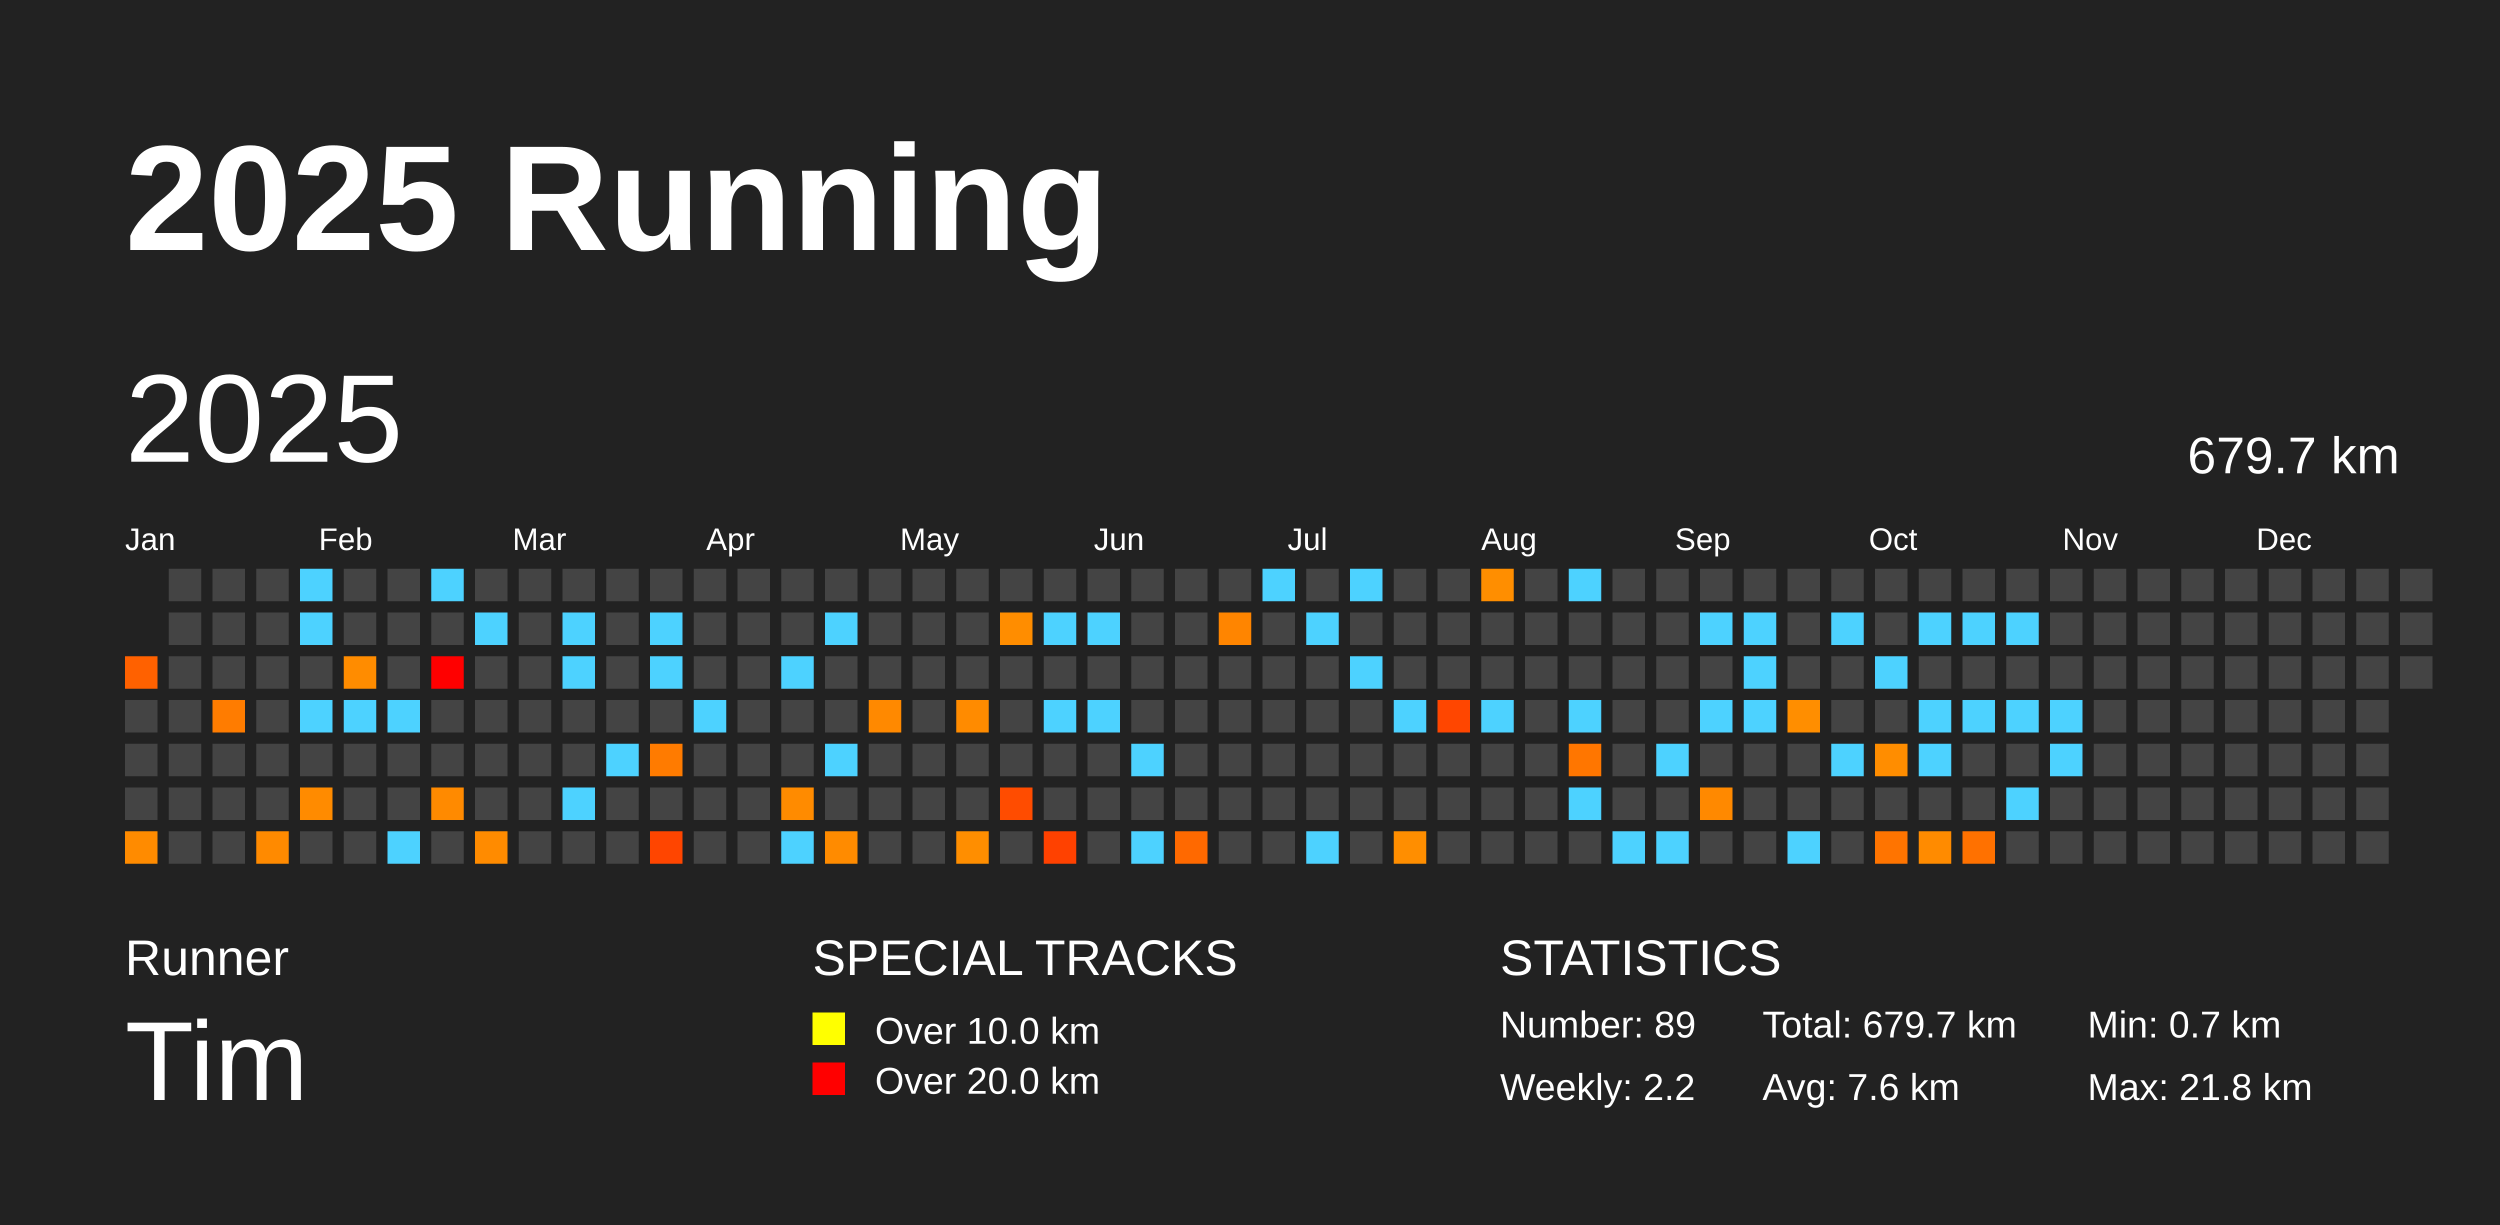
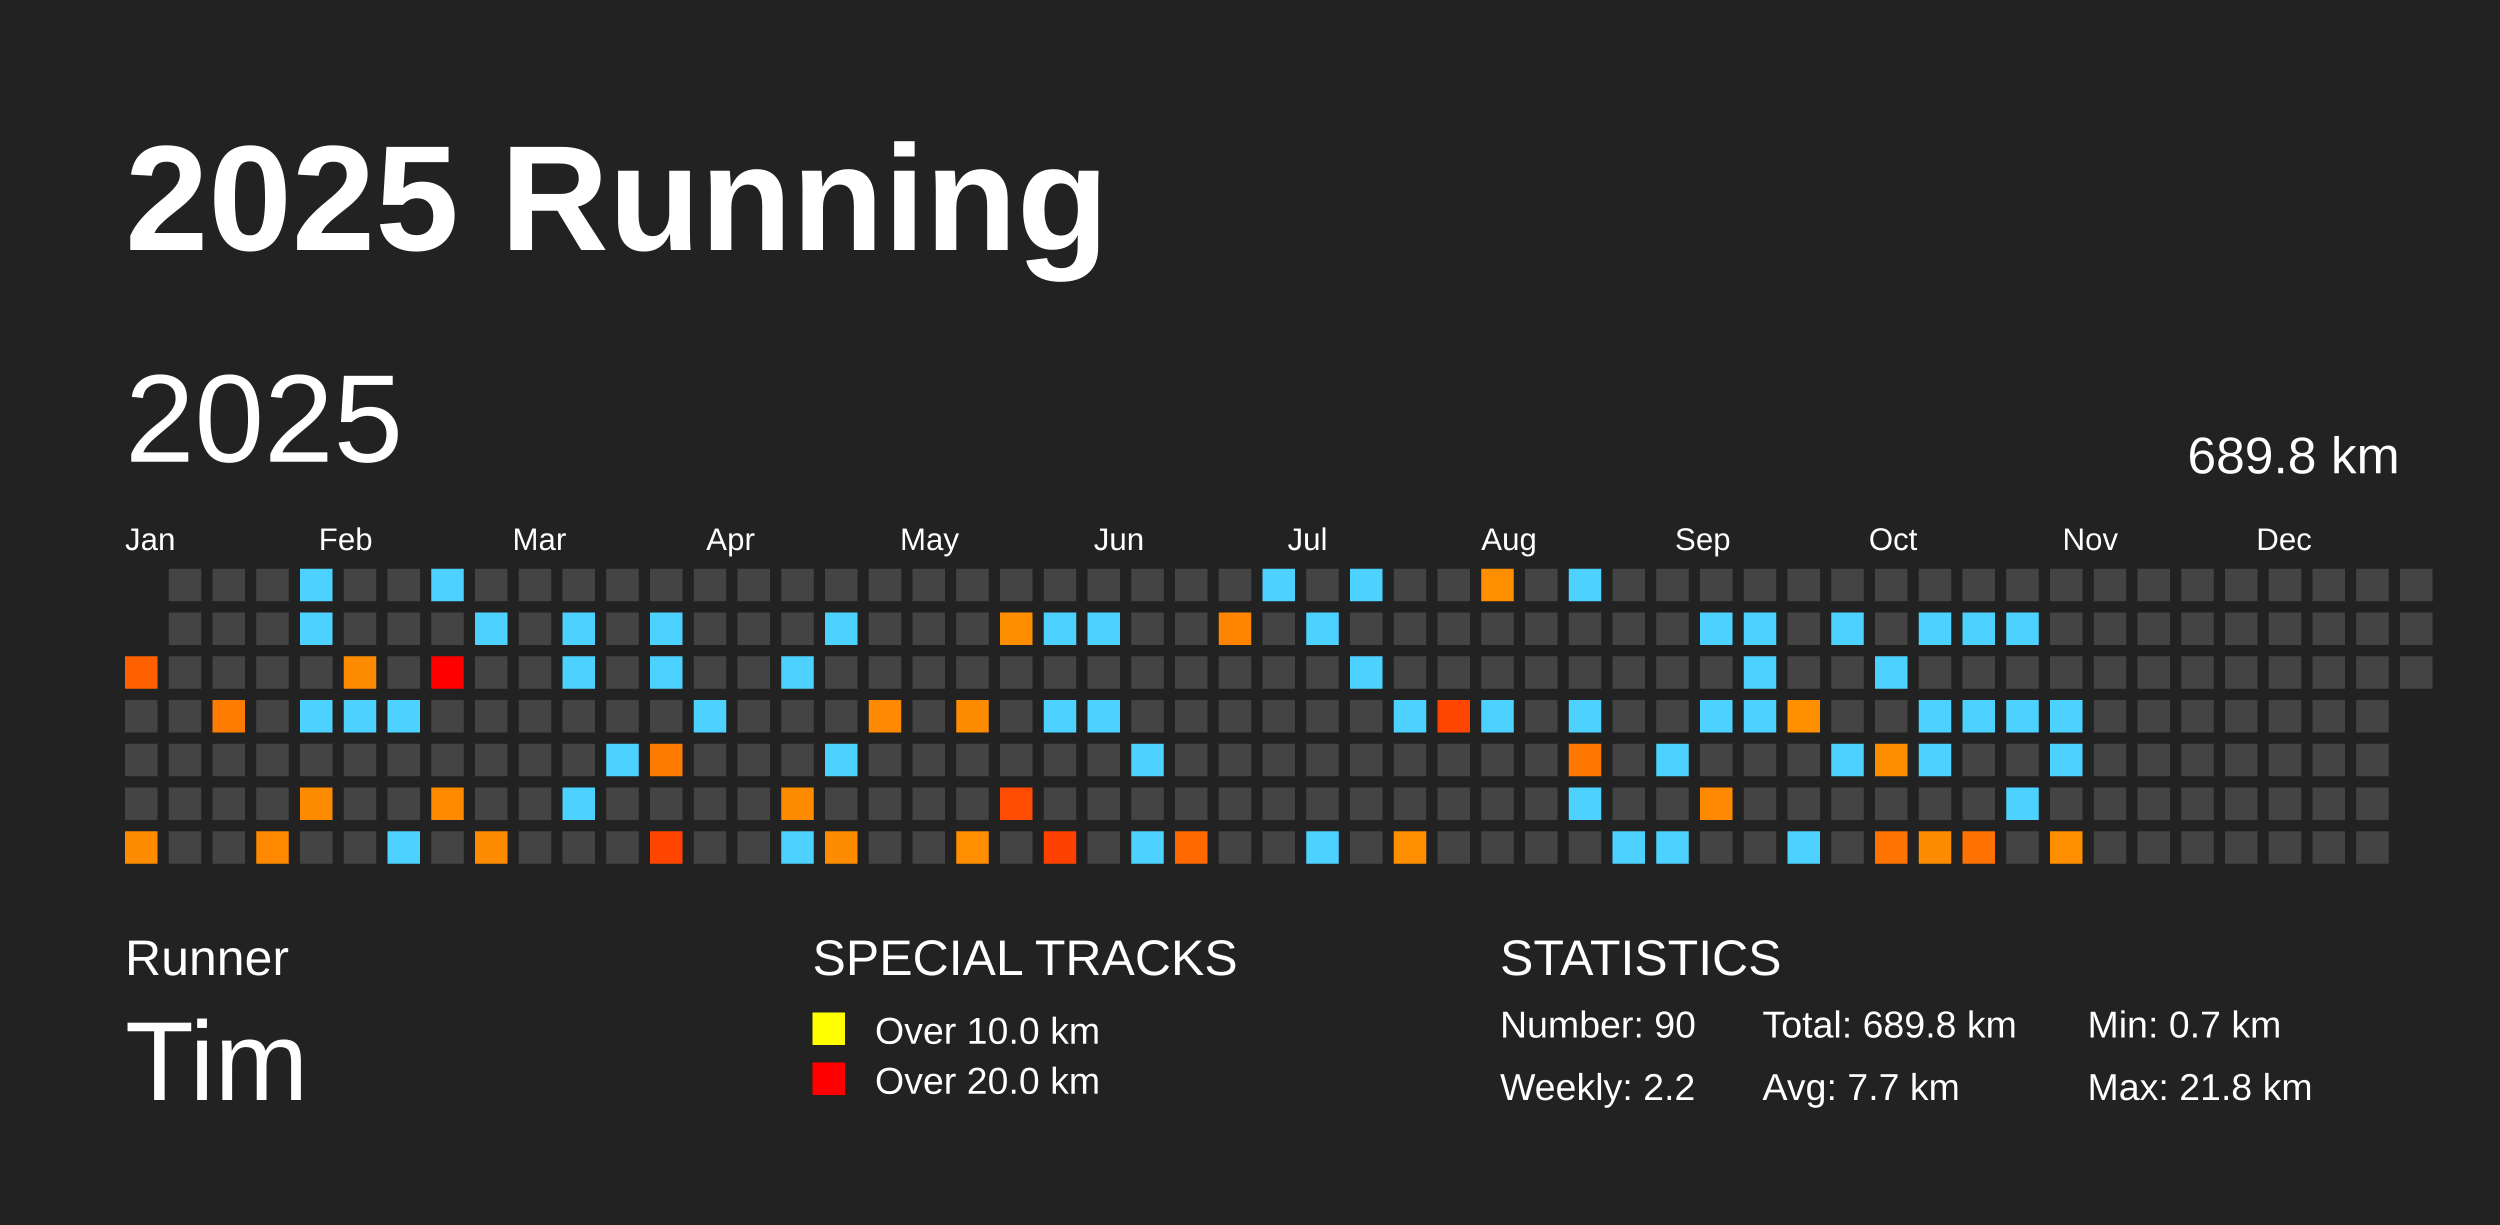
<svg xmlns="http://www.w3.org/2000/svg" baseProfile="full" height="98mm" version="1.1" viewBox="0,0,200,98" width="200mm">
  <defs />
  <rect fill="#222222" height="98" width="200" x="0" y="0" />
  <text fill="#FFFFFF" style="font-size:12px; font-family:Arial; font-weight:bold;" x="10" y="20">2025 Running</text>
  <text fill="#FFFFFF" style="font-size:4px; font-family:Arial" x="10" y="78">Runner</text>
  <text fill="#FFFFFF" style="font-size:9px; font-family:Arial" x="10" y="88">Tim</text>
  <text fill="#FFFFFF" style="font-size:4px; font-family:Arial" x="65" y="78">SPECIAL TRACKS</text>
  <rect fill="yellow" height="2.6" width="2.6" x="65" y="81" />
  <text fill="#FFFFFF" style="font-size:3px; font-family:Arial" x="70" y="83.5">Over 10.0 km</text>
  <rect fill="red" height="2.6" width="2.6" x="65" y="85" />
  <text fill="#FFFFFF" style="font-size:3px; font-family:Arial" x="70" y="87.5">Over 20.0 km</text>
  <text fill="#FFFFFF" style="font-size:4px; font-family:Arial" x="120" y="78">STATISTICS</text>
-   <text fill="#FFFFFF" style="font-size:3px; font-family:Arial" x="120" y="83">Number: 89</text>
+   <text fill="#FFFFFF" style="font-size:3px; font-family:Arial" x="120" y="83">Number: 90</text>
  <text fill="#FFFFFF" style="font-size:3px; font-family:Arial" x="120" y="88">Weekly: 2.2</text>
-   <text fill="#FFFFFF" style="font-size:3px; font-family:Arial" x="141" y="83">Total: 679.7 km</text>
-   <text fill="#FFFFFF" style="font-size:3px; font-family:Arial" x="141" y="88">Avg: 7.6 km</text>
+   <text fill="#FFFFFF" style="font-size:3px; font-family:Arial" x="141" y="83">Total: 689.8 km</text>
+   <text fill="#FFFFFF" style="font-size:3px; font-family:Arial" x="141" y="88">Avg: 7.7 km</text>
  <text fill="#FFFFFF" style="font-size:3px; font-family:Arial" x="167" y="83">Min: 0.7 km</text>
  <text fill="#FFFFFF" style="font-size:3px; font-family:Arial" x="167" y="88">Max: 21.8 km</text>
  <text dominant-baseline="hanging" fill="#FFFFFF" style="font-size:10.0px; font-family:Arial;" x="10" y="30">2025</text>
-   <text dominant-baseline="hanging" fill="#FFFFFF" style="font-size:4.125px; font-family:Arial;" x="175" y="35">679.7 km</text>
+   <text dominant-baseline="hanging" fill="#FFFFFF" style="font-size:4.125px; font-family:Arial;" x="175" y="35">689.8 km</text>
  <text fill="#FFFFFF" style="font-size:2.5px; font-family:Arial" x="10.0" y="44">Jan</text>
  <text fill="#FFFFFF" style="font-size:2.5px; font-family:Arial" x="25.5" y="44">Feb</text>
  <text fill="#FFFFFF" style="font-size:2.5px; font-family:Arial" x="41.0" y="44">Mar</text>
  <text fill="#FFFFFF" style="font-size:2.5px; font-family:Arial" x="56.5" y="44">Apr</text>
  <text fill="#FFFFFF" style="font-size:2.5px; font-family:Arial" x="72.0" y="44">May</text>
  <text fill="#FFFFFF" style="font-size:2.5px; font-family:Arial" x="87.5" y="44">Jun</text>
  <text fill="#FFFFFF" style="font-size:2.5px; font-family:Arial" x="103.0" y="44">Jul</text>
  <text fill="#FFFFFF" style="font-size:2.5px; font-family:Arial" x="118.5" y="44">Aug</text>
  <text fill="#FFFFFF" style="font-size:2.5px; font-family:Arial" x="134.0" y="44">Sep</text>
  <text fill="#FFFFFF" style="font-size:2.5px; font-family:Arial" x="149.5" y="44">Oct</text>
  <text fill="#FFFFFF" style="font-size:2.5px; font-family:Arial" x="165.0" y="44">Nov</text>
  <text fill="#FFFFFF" style="font-size:2.5px; font-family:Arial" x="180.5" y="44">Dec</text>
  <rect fill="#ff6100" height="2.6" width="2.6" x="10.0" y="52.5" />
  <rect fill="#444444" height="2.6" width="2.6" x="10.0" y="56.0" />
  <rect fill="#444444" height="2.6" width="2.6" x="10.0" y="59.5" />
  <rect fill="#444444" height="2.6" width="2.6" x="10.0" y="63.0" />
  <rect fill="#ff8b00" height="2.6" width="2.6" x="10.0" y="66.5" />
  <rect fill="#444444" height="2.6" width="2.6" x="13.5" y="45.5" />
  <rect fill="#444444" height="2.6" width="2.6" x="13.5" y="49.0" />
  <rect fill="#444444" height="2.6" width="2.6" x="13.5" y="52.5" />
  <rect fill="#444444" height="2.6" width="2.6" x="13.5" y="56.0" />
  <rect fill="#444444" height="2.6" width="2.6" x="13.5" y="59.5" />
  <rect fill="#444444" height="2.6" width="2.6" x="13.5" y="63.0" />
  <rect fill="#444444" height="2.6" width="2.6" x="13.5" y="66.5" />
  <rect fill="#444444" height="2.6" width="2.6" x="17.0" y="45.5" />
  <rect fill="#444444" height="2.6" width="2.6" x="17.0" y="49.0" />
  <rect fill="#444444" height="2.6" width="2.6" x="17.0" y="52.5" />
  <rect fill="#ff7c00" height="2.6" width="2.6" x="17.0" y="56.0" />
  <rect fill="#444444" height="2.6" width="2.6" x="17.0" y="59.5" />
  <rect fill="#444444" height="2.6" width="2.6" x="17.0" y="63.0" />
  <rect fill="#444444" height="2.6" width="2.6" x="17.0" y="66.5" />
  <rect fill="#444444" height="2.6" width="2.6" x="20.5" y="45.5" />
  <rect fill="#444444" height="2.6" width="2.6" x="20.5" y="49.0" />
  <rect fill="#444444" height="2.6" width="2.6" x="20.5" y="52.5" />
  <rect fill="#444444" height="2.6" width="2.6" x="20.5" y="56.0" />
  <rect fill="#444444" height="2.6" width="2.6" x="20.5" y="59.5" />
  <rect fill="#444444" height="2.6" width="2.6" x="20.5" y="63.0" />
  <rect fill="#ff8a00" height="2.6" width="2.6" x="20.5" y="66.5" />
  <rect fill="#4dd2ff" height="2.6" width="2.6" x="24.0" y="45.5" />
  <rect fill="#4dd2ff" height="2.6" width="2.6" x="24.0" y="49.0" />
  <rect fill="#444444" height="2.6" width="2.6" x="24.0" y="52.5" />
  <rect fill="#4dd2ff" height="2.6" width="2.6" x="24.0" y="56.0" />
  <rect fill="#444444" height="2.6" width="2.6" x="24.0" y="59.5" />
  <rect fill="#ff8b00" height="2.6" width="2.6" x="24.0" y="63.0" />
  <rect fill="#444444" height="2.6" width="2.6" x="24.0" y="66.5" />
  <rect fill="#444444" height="2.6" width="2.6" x="27.5" y="45.5" />
  <rect fill="#444444" height="2.6" width="2.6" x="27.5" y="49.0" />
  <rect fill="#ff8c00" height="2.6" width="2.6" x="27.5" y="52.5" />
  <rect fill="#4dd2ff" height="2.6" width="2.6" x="27.5" y="56.0" />
  <rect fill="#444444" height="2.6" width="2.6" x="27.5" y="59.5" />
  <rect fill="#444444" height="2.6" width="2.6" x="27.5" y="63.0" />
  <rect fill="#444444" height="2.6" width="2.6" x="27.5" y="66.5" />
  <rect fill="#444444" height="2.6" width="2.6" x="31.0" y="45.5" />
  <rect fill="#444444" height="2.6" width="2.6" x="31.0" y="49.0" />
  <rect fill="#444444" height="2.6" width="2.6" x="31.0" y="52.5" />
  <rect fill="#4dd2ff" height="2.6" width="2.6" x="31.0" y="56.0" />
  <rect fill="#444444" height="2.6" width="2.6" x="31.0" y="59.5" />
  <rect fill="#444444" height="2.6" width="2.6" x="31.0" y="63.0" />
  <rect fill="#4dd2ff" height="2.6" width="2.6" x="31.0" y="66.5" />
  <rect fill="#4dd2ff" height="2.6" width="2.6" x="34.5" y="45.5" />
  <rect fill="#444444" height="2.6" width="2.6" x="34.5" y="49.0" />
  <rect fill="red" height="2.6" width="2.6" x="34.5" y="52.5" />
  <rect fill="#444444" height="2.6" width="2.6" x="34.5" y="56.0" />
  <rect fill="#444444" height="2.6" width="2.6" x="34.5" y="59.5" />
  <rect fill="#ff8a00" height="2.6" width="2.6" x="34.5" y="63.0" />
  <rect fill="#444444" height="2.6" width="2.6" x="34.5" y="66.5" />
  <rect fill="#444444" height="2.6" width="2.6" x="38.0" y="45.5" />
  <rect fill="#4dd2ff" height="2.6" width="2.6" x="38.0" y="49.0" />
  <rect fill="#444444" height="2.6" width="2.6" x="38.0" y="52.5" />
  <rect fill="#444444" height="2.6" width="2.6" x="38.0" y="56.0" />
  <rect fill="#444444" height="2.6" width="2.6" x="38.0" y="59.5" />
  <rect fill="#444444" height="2.6" width="2.6" x="38.0" y="63.0" />
  <rect fill="#ff8b00" height="2.6" width="2.6" x="38.0" y="66.5" />
  <rect fill="#444444" height="2.6" width="2.6" x="41.5" y="45.5" />
  <rect fill="#444444" height="2.6" width="2.6" x="41.5" y="49.0" />
  <rect fill="#444444" height="2.6" width="2.6" x="41.5" y="52.5" />
  <rect fill="#444444" height="2.6" width="2.6" x="41.5" y="56.0" />
  <rect fill="#444444" height="2.6" width="2.6" x="41.5" y="59.5" />
  <rect fill="#444444" height="2.6" width="2.6" x="41.5" y="63.0" />
  <rect fill="#444444" height="2.6" width="2.6" x="41.5" y="66.5" />
  <rect fill="#444444" height="2.6" width="2.6" x="45.0" y="45.5" />
  <rect fill="#4dd2ff" height="2.6" width="2.6" x="45.0" y="49.0" />
  <rect fill="#4dd2ff" height="2.6" width="2.6" x="45.0" y="52.5" />
  <rect fill="#444444" height="2.6" width="2.6" x="45.0" y="56.0" />
  <rect fill="#444444" height="2.6" width="2.6" x="45.0" y="59.5" />
  <rect fill="#4dd2ff" height="2.6" width="2.6" x="45.0" y="63.0" />
  <rect fill="#444444" height="2.6" width="2.6" x="45.0" y="66.5" />
  <rect fill="#444444" height="2.6" width="2.6" x="48.5" y="45.5" />
  <rect fill="#444444" height="2.6" width="2.6" x="48.5" y="49.0" />
  <rect fill="#444444" height="2.6" width="2.6" x="48.5" y="52.5" />
  <rect fill="#444444" height="2.6" width="2.6" x="48.5" y="56.0" />
  <rect fill="#4dd2ff" height="2.6" width="2.6" x="48.5" y="59.5" />
  <rect fill="#444444" height="2.6" width="2.6" x="48.5" y="63.0" />
  <rect fill="#444444" height="2.6" width="2.6" x="48.5" y="66.5" />
  <rect fill="#444444" height="2.6" width="2.6" x="52.0" y="45.5" />
  <rect fill="#4dd2ff" height="2.6" width="2.6" x="52.0" y="49.0" />
  <rect fill="#4dd2ff" height="2.6" width="2.6" x="52.0" y="52.5" />
  <rect fill="#444444" height="2.6" width="2.6" x="52.0" y="56.0" />
  <rect fill="#ff7b00" height="2.6" width="2.6" x="52.0" y="59.5" />
  <rect fill="#444444" height="2.6" width="2.6" x="52.0" y="63.0" />
  <rect fill="#ff4500" height="2.6" width="2.6" x="52.0" y="66.5" />
  <rect fill="#444444" height="2.6" width="2.6" x="55.5" y="45.5" />
  <rect fill="#444444" height="2.6" width="2.6" x="55.5" y="49.0" />
  <rect fill="#444444" height="2.6" width="2.6" x="55.5" y="52.5" />
  <rect fill="#4dd2ff" height="2.6" width="2.6" x="55.5" y="56.0" />
  <rect fill="#444444" height="2.6" width="2.6" x="55.5" y="59.5" />
  <rect fill="#444444" height="2.6" width="2.6" x="55.5" y="63.0" />
  <rect fill="#444444" height="2.6" width="2.6" x="55.5" y="66.5" />
  <rect fill="#444444" height="2.6" width="2.6" x="59.0" y="45.5" />
  <rect fill="#444444" height="2.6" width="2.6" x="59.0" y="49.0" />
  <rect fill="#444444" height="2.6" width="2.6" x="59.0" y="52.5" />
  <rect fill="#444444" height="2.6" width="2.6" x="59.0" y="56.0" />
  <rect fill="#444444" height="2.6" width="2.6" x="59.0" y="59.5" />
  <rect fill="#444444" height="2.6" width="2.6" x="59.0" y="63.0" />
  <rect fill="#444444" height="2.6" width="2.6" x="59.0" y="66.5" />
  <rect fill="#444444" height="2.6" width="2.6" x="62.5" y="45.5" />
  <rect fill="#444444" height="2.6" width="2.6" x="62.5" y="49.0" />
  <rect fill="#4dd2ff" height="2.6" width="2.6" x="62.5" y="52.5" />
  <rect fill="#444444" height="2.6" width="2.6" x="62.5" y="56.0" />
  <rect fill="#444444" height="2.6" width="2.6" x="62.5" y="59.5" />
  <rect fill="#ff8b00" height="2.6" width="2.6" x="62.5" y="63.0" />
  <rect fill="#4dd2ff" height="2.6" width="2.6" x="62.5" y="66.5" />
  <rect fill="#444444" height="2.6" width="2.6" x="66.0" y="45.5" />
  <rect fill="#4dd2ff" height="2.6" width="2.6" x="66.0" y="49.0" />
  <rect fill="#444444" height="2.6" width="2.6" x="66.0" y="52.5" />
  <rect fill="#444444" height="2.6" width="2.6" x="66.0" y="56.0" />
  <rect fill="#4dd2ff" height="2.6" width="2.6" x="66.0" y="59.5" />
  <rect fill="#444444" height="2.6" width="2.6" x="66.0" y="63.0" />
  <rect fill="#ff8b00" height="2.6" width="2.6" x="66.0" y="66.5" />
  <rect fill="#444444" height="2.6" width="2.6" x="69.5" y="45.5" />
  <rect fill="#444444" height="2.6" width="2.6" x="69.5" y="49.0" />
  <rect fill="#444444" height="2.6" width="2.6" x="69.5" y="52.5" />
  <rect fill="#ff8900" height="2.6" width="2.6" x="69.5" y="56.0" />
  <rect fill="#444444" height="2.6" width="2.6" x="69.5" y="59.5" />
  <rect fill="#444444" height="2.6" width="2.6" x="69.5" y="63.0" />
  <rect fill="#444444" height="2.6" width="2.6" x="69.5" y="66.5" />
  <rect fill="#444444" height="2.6" width="2.6" x="73.0" y="45.5" />
  <rect fill="#444444" height="2.6" width="2.6" x="73.0" y="49.0" />
  <rect fill="#444444" height="2.6" width="2.6" x="73.0" y="52.5" />
  <rect fill="#444444" height="2.6" width="2.6" x="73.0" y="56.0" />
  <rect fill="#444444" height="2.6" width="2.6" x="73.0" y="59.5" />
  <rect fill="#444444" height="2.6" width="2.6" x="73.0" y="63.0" />
  <rect fill="#444444" height="2.6" width="2.6" x="73.0" y="66.5" />
  <rect fill="#444444" height="2.6" width="2.6" x="76.5" y="45.5" />
  <rect fill="#444444" height="2.6" width="2.6" x="76.5" y="49.0" />
  <rect fill="#444444" height="2.6" width="2.6" x="76.5" y="52.5" />
  <rect fill="#ff8b00" height="2.6" width="2.6" x="76.5" y="56.0" />
  <rect fill="#444444" height="2.6" width="2.6" x="76.5" y="59.5" />
  <rect fill="#444444" height="2.6" width="2.6" x="76.5" y="63.0" />
  <rect fill="#ff8e00" height="2.6" width="2.6" x="76.5" y="66.5" />
  <rect fill="#444444" height="2.6" width="2.6" x="80.0" y="45.5" />
  <rect fill="#ff8d00" height="2.6" width="2.6" x="80.0" y="49.0" />
  <rect fill="#444444" height="2.6" width="2.6" x="80.0" y="52.5" />
  <rect fill="#444444" height="2.6" width="2.6" x="80.0" y="56.0" />
  <rect fill="#444444" height="2.6" width="2.6" x="80.0" y="59.5" />
  <rect fill="#ff4c00" height="2.6" width="2.6" x="80.0" y="63.0" />
  <rect fill="#444444" height="2.6" width="2.6" x="80.0" y="66.5" />
  <rect fill="#444444" height="2.6" width="2.6" x="83.5" y="45.5" />
  <rect fill="#4dd2ff" height="2.6" width="2.6" x="83.5" y="49.0" />
  <rect fill="#444444" height="2.6" width="2.6" x="83.5" y="52.5" />
  <rect fill="#4dd2ff" height="2.6" width="2.6" x="83.5" y="56.0" />
  <rect fill="#444444" height="2.6" width="2.6" x="83.5" y="59.5" />
  <rect fill="#444444" height="2.6" width="2.6" x="83.5" y="63.0" />
  <rect fill="#ff4100" height="2.6" width="2.6" x="83.5" y="66.5" />
  <rect fill="#444444" height="2.6" width="2.6" x="87.0" y="45.5" />
  <rect fill="#4dd2ff" height="2.6" width="2.6" x="87.0" y="49.0" />
  <rect fill="#444444" height="2.6" width="2.6" x="87.0" y="52.5" />
  <rect fill="#4dd2ff" height="2.6" width="2.6" x="87.0" y="56.0" />
  <rect fill="#444444" height="2.6" width="2.6" x="87.0" y="59.5" />
  <rect fill="#444444" height="2.6" width="2.6" x="87.0" y="63.0" />
  <rect fill="#444444" height="2.6" width="2.6" x="87.0" y="66.5" />
  <rect fill="#444444" height="2.6" width="2.6" x="90.5" y="45.5" />
  <rect fill="#444444" height="2.6" width="2.6" x="90.5" y="49.0" />
  <rect fill="#444444" height="2.6" width="2.6" x="90.5" y="52.5" />
  <rect fill="#444444" height="2.6" width="2.6" x="90.5" y="56.0" />
  <rect fill="#4dd2ff" height="2.6" width="2.6" x="90.5" y="59.5" />
  <rect fill="#444444" height="2.6" width="2.6" x="90.5" y="63.0" />
  <rect fill="#4dd2ff" height="2.6" width="2.6" x="90.5" y="66.5" />
  <rect fill="#444444" height="2.6" width="2.6" x="94.0" y="45.5" />
  <rect fill="#444444" height="2.6" width="2.6" x="94.0" y="49.0" />
  <rect fill="#444444" height="2.6" width="2.6" x="94.0" y="52.5" />
  <rect fill="#444444" height="2.6" width="2.6" x="94.0" y="56.0" />
  <rect fill="#444444" height="2.6" width="2.6" x="94.0" y="59.5" />
  <rect fill="#444444" height="2.6" width="2.6" x="94.0" y="63.0" />
  <rect fill="#ff6900" height="2.6" width="2.6" x="94.0" y="66.5" />
  <rect fill="#444444" height="2.6" width="2.6" x="97.5" y="45.5" />
  <rect fill="#ff8500" height="2.6" width="2.6" x="97.5" y="49.0" />
  <rect fill="#444444" height="2.6" width="2.6" x="97.5" y="52.5" />
  <rect fill="#444444" height="2.6" width="2.6" x="97.5" y="56.0" />
  <rect fill="#444444" height="2.6" width="2.6" x="97.5" y="59.5" />
  <rect fill="#444444" height="2.6" width="2.6" x="97.5" y="63.0" />
  <rect fill="#444444" height="2.6" width="2.6" x="97.5" y="66.5" />
  <rect fill="#4dd2ff" height="2.6" width="2.6" x="101.0" y="45.5" />
  <rect fill="#444444" height="2.6" width="2.6" x="101.0" y="49.0" />
  <rect fill="#444444" height="2.6" width="2.6" x="101.0" y="52.5" />
  <rect fill="#444444" height="2.6" width="2.6" x="101.0" y="56.0" />
  <rect fill="#444444" height="2.6" width="2.6" x="101.0" y="59.5" />
  <rect fill="#444444" height="2.6" width="2.6" x="101.0" y="63.0" />
  <rect fill="#444444" height="2.6" width="2.6" x="101.0" y="66.5" />
  <rect fill="#444444" height="2.6" width="2.6" x="104.5" y="45.5" />
  <rect fill="#4dd2ff" height="2.6" width="2.6" x="104.5" y="49.0" />
  <rect fill="#444444" height="2.6" width="2.6" x="104.5" y="52.5" />
  <rect fill="#444444" height="2.6" width="2.6" x="104.5" y="56.0" />
  <rect fill="#444444" height="2.6" width="2.6" x="104.5" y="59.5" />
  <rect fill="#444444" height="2.6" width="2.6" x="104.5" y="63.0" />
  <rect fill="#4dd2ff" height="2.6" width="2.6" x="104.5" y="66.5" />
  <rect fill="#4dd2ff" height="2.6" width="2.6" x="108.0" y="45.5" />
  <rect fill="#444444" height="2.6" width="2.6" x="108.0" y="49.0" />
  <rect fill="#4dd2ff" height="2.6" width="2.6" x="108.0" y="52.5" />
  <rect fill="#444444" height="2.6" width="2.6" x="108.0" y="56.0" />
  <rect fill="#444444" height="2.6" width="2.6" x="108.0" y="59.5" />
  <rect fill="#444444" height="2.6" width="2.6" x="108.0" y="63.0" />
  <rect fill="#444444" height="2.6" width="2.6" x="108.0" y="66.5" />
  <rect fill="#444444" height="2.6" width="2.6" x="111.5" y="45.5" />
  <rect fill="#444444" height="2.6" width="2.6" x="111.5" y="49.0" />
  <rect fill="#444444" height="2.6" width="2.6" x="111.5" y="52.5" />
  <rect fill="#4dd2ff" height="2.6" width="2.6" x="111.5" y="56.0" />
  <rect fill="#444444" height="2.6" width="2.6" x="111.5" y="59.5" />
  <rect fill="#444444" height="2.6" width="2.6" x="111.5" y="63.0" />
  <rect fill="#ff8e00" height="2.6" width="2.6" x="111.5" y="66.5" />
  <rect fill="#444444" height="2.6" width="2.6" x="115.0" y="45.5" />
  <rect fill="#444444" height="2.6" width="2.6" x="115.0" y="49.0" />
  <rect fill="#444444" height="2.6" width="2.6" x="115.0" y="52.5" />
  <rect fill="#ff4600" height="2.6" width="2.6" x="115.0" y="56.0" />
  <rect fill="#444444" height="2.6" width="2.6" x="115.0" y="59.5" />
  <rect fill="#444444" height="2.6" width="2.6" x="115.0" y="63.0" />
  <rect fill="#444444" height="2.6" width="2.6" x="115.0" y="66.5" />
  <rect fill="#ff8e00" height="2.6" width="2.6" x="118.5" y="45.5" />
  <rect fill="#444444" height="2.6" width="2.6" x="118.5" y="49.0" />
  <rect fill="#444444" height="2.6" width="2.6" x="118.5" y="52.5" />
  <rect fill="#4dd2ff" height="2.6" width="2.6" x="118.5" y="56.0" />
  <rect fill="#444444" height="2.6" width="2.6" x="118.5" y="59.5" />
  <rect fill="#444444" height="2.6" width="2.6" x="118.5" y="63.0" />
  <rect fill="#444444" height="2.6" width="2.6" x="118.5" y="66.5" />
  <rect fill="#444444" height="2.6" width="2.6" x="122.0" y="45.5" />
  <rect fill="#444444" height="2.6" width="2.6" x="122.0" y="49.0" />
  <rect fill="#444444" height="2.6" width="2.6" x="122.0" y="52.5" />
  <rect fill="#444444" height="2.6" width="2.6" x="122.0" y="56.0" />
  <rect fill="#444444" height="2.6" width="2.6" x="122.0" y="59.5" />
  <rect fill="#444444" height="2.6" width="2.6" x="122.0" y="63.0" />
  <rect fill="#444444" height="2.6" width="2.6" x="122.0" y="66.5" />
  <rect fill="#4dd2ff" height="2.6" width="2.6" x="125.5" y="45.5" />
  <rect fill="#444444" height="2.6" width="2.6" x="125.5" y="49.0" />
  <rect fill="#444444" height="2.6" width="2.6" x="125.5" y="52.5" />
  <rect fill="#4dd2ff" height="2.6" width="2.6" x="125.5" y="56.0" />
  <rect fill="#ff7600" height="2.6" width="2.6" x="125.5" y="59.5" />
  <rect fill="#4dd2ff" height="2.6" width="2.6" x="125.5" y="63.0" />
  <rect fill="#444444" height="2.6" width="2.6" x="125.5" y="66.5" />
  <rect fill="#444444" height="2.6" width="2.6" x="129.0" y="45.5" />
  <rect fill="#444444" height="2.6" width="2.6" x="129.0" y="49.0" />
  <rect fill="#444444" height="2.6" width="2.6" x="129.0" y="52.5" />
  <rect fill="#444444" height="2.6" width="2.6" x="129.0" y="56.0" />
  <rect fill="#444444" height="2.6" width="2.6" x="129.0" y="59.5" />
  <rect fill="#444444" height="2.6" width="2.6" x="129.0" y="63.0" />
  <rect fill="#4dd2ff" height="2.6" width="2.6" x="129.0" y="66.5" />
  <rect fill="#444444" height="2.6" width="2.6" x="132.5" y="45.5" />
  <rect fill="#444444" height="2.6" width="2.6" x="132.5" y="49.0" />
  <rect fill="#444444" height="2.6" width="2.6" x="132.5" y="52.5" />
  <rect fill="#444444" height="2.6" width="2.6" x="132.5" y="56.0" />
  <rect fill="#4dd2ff" height="2.6" width="2.6" x="132.5" y="59.5" />
  <rect fill="#444444" height="2.6" width="2.6" x="132.5" y="63.0" />
  <rect fill="#4dd2ff" height="2.6" width="2.6" x="132.5" y="66.5" />
  <rect fill="#444444" height="2.6" width="2.6" x="136.0" y="45.5" />
  <rect fill="#4dd2ff" height="2.6" width="2.6" x="136.0" y="49.0" />
  <rect fill="#444444" height="2.6" width="2.6" x="136.0" y="52.5" />
  <rect fill="#4dd2ff" height="2.6" width="2.6" x="136.0" y="56.0" />
  <rect fill="#444444" height="2.6" width="2.6" x="136.0" y="59.5" />
  <rect fill="#ff8900" height="2.6" width="2.6" x="136.0" y="63.0" />
  <rect fill="#444444" height="2.6" width="2.6" x="136.0" y="66.5" />
  <rect fill="#444444" height="2.6" width="2.6" x="139.5" y="45.5" />
  <rect fill="#4dd2ff" height="2.6" width="2.6" x="139.5" y="49.0" />
  <rect fill="#4dd2ff" height="2.6" width="2.6" x="139.5" y="52.5" />
  <rect fill="#4dd2ff" height="2.6" width="2.6" x="139.5" y="56.0" />
  <rect fill="#444444" height="2.6" width="2.6" x="139.5" y="59.5" />
  <rect fill="#444444" height="2.6" width="2.6" x="139.5" y="63.0" />
  <rect fill="#444444" height="2.6" width="2.6" x="139.5" y="66.5" />
  <rect fill="#444444" height="2.6" width="2.6" x="143.0" y="45.5" />
  <rect fill="#444444" height="2.6" width="2.6" x="143.0" y="49.0" />
  <rect fill="#444444" height="2.6" width="2.6" x="143.0" y="52.5" />
  <rect fill="#ff8e00" height="2.6" width="2.6" x="143.0" y="56.0" />
  <rect fill="#444444" height="2.6" width="2.6" x="143.0" y="59.5" />
  <rect fill="#444444" height="2.6" width="2.6" x="143.0" y="63.0" />
  <rect fill="#4dd2ff" height="2.6" width="2.6" x="143.0" y="66.5" />
  <rect fill="#444444" height="2.6" width="2.6" x="146.5" y="45.5" />
  <rect fill="#4dd2ff" height="2.6" width="2.6" x="146.5" y="49.0" />
  <rect fill="#444444" height="2.6" width="2.6" x="146.5" y="52.5" />
  <rect fill="#444444" height="2.6" width="2.6" x="146.5" y="56.0" />
  <rect fill="#4dd2ff" height="2.6" width="2.6" x="146.5" y="59.5" />
  <rect fill="#444444" height="2.6" width="2.6" x="146.5" y="63.0" />
  <rect fill="#444444" height="2.6" width="2.6" x="146.5" y="66.5" />
  <rect fill="#444444" height="2.6" width="2.6" x="150.0" y="45.5" />
  <rect fill="#444444" height="2.6" width="2.6" x="150.0" y="49.0" />
  <rect fill="#4dd2ff" height="2.6" width="2.6" x="150.0" y="52.5" />
  <rect fill="#444444" height="2.6" width="2.6" x="150.0" y="56.0" />
  <rect fill="#ff8d00" height="2.6" width="2.6" x="150.0" y="59.5" />
  <rect fill="#444444" height="2.6" width="2.6" x="150.0" y="63.0" />
  <rect fill="#ff7400" height="2.6" width="2.6" x="150.0" y="66.5" />
  <rect fill="#444444" height="2.6" width="2.6" x="153.5" y="45.5" />
  <rect fill="#4dd2ff" height="2.6" width="2.6" x="153.5" y="49.0" />
  <rect fill="#444444" height="2.6" width="2.6" x="153.5" y="52.5" />
  <rect fill="#4dd2ff" height="2.6" width="2.6" x="153.5" y="56.0" />
  <rect fill="#4dd2ff" height="2.6" width="2.6" x="153.5" y="59.5" />
  <rect fill="#444444" height="2.6" width="2.6" x="153.5" y="63.0" />
  <rect fill="#ff8b00" height="2.6" width="2.6" x="153.5" y="66.5" />
  <rect fill="#444444" height="2.6" width="2.6" x="157.0" y="45.5" />
  <rect fill="#4dd2ff" height="2.6" width="2.6" x="157.0" y="49.0" />
  <rect fill="#444444" height="2.6" width="2.6" x="157.0" y="52.5" />
  <rect fill="#4dd2ff" height="2.6" width="2.6" x="157.0" y="56.0" />
  <rect fill="#444444" height="2.6" width="2.6" x="157.0" y="59.5" />
  <rect fill="#444444" height="2.6" width="2.6" x="157.0" y="63.0" />
  <rect fill="#ff7100" height="2.6" width="2.6" x="157.0" y="66.5" />
  <rect fill="#444444" height="2.6" width="2.6" x="160.5" y="45.5" />
  <rect fill="#4dd2ff" height="2.6" width="2.6" x="160.5" y="49.0" />
  <rect fill="#444444" height="2.6" width="2.6" x="160.5" y="52.5" />
  <rect fill="#4dd2ff" height="2.6" width="2.6" x="160.5" y="56.0" />
  <rect fill="#444444" height="2.6" width="2.6" x="160.5" y="59.5" />
  <rect fill="#4dd2ff" height="2.6" width="2.6" x="160.5" y="63.0" />
  <rect fill="#444444" height="2.6" width="2.6" x="160.5" y="66.5" />
  <rect fill="#444444" height="2.6" width="2.6" x="164.0" y="45.5" />
  <rect fill="#444444" height="2.6" width="2.6" x="164.0" y="49.0" />
  <rect fill="#444444" height="2.6" width="2.6" x="164.0" y="52.5" />
  <rect fill="#4dd2ff" height="2.6" width="2.6" x="164.0" y="56.0" />
  <rect fill="#4dd2ff" height="2.6" width="2.6" x="164.0" y="59.5" />
  <rect fill="#444444" height="2.6" width="2.6" x="164.0" y="63.0" />
-   <rect fill="#444444" height="2.6" width="2.6" x="164.0" y="66.5" />
+   <rect fill="#ff8e00" height="2.6" width="2.6" x="164.0" y="66.5" />
  <rect fill="#444444" height="2.6" width="2.6" x="167.5" y="45.5" />
  <rect fill="#444444" height="2.6" width="2.6" x="167.5" y="49.0" />
  <rect fill="#444444" height="2.6" width="2.6" x="167.5" y="52.5" />
  <rect fill="#444444" height="2.6" width="2.6" x="167.5" y="56.0" />
  <rect fill="#444444" height="2.6" width="2.6" x="167.5" y="59.5" />
  <rect fill="#444444" height="2.6" width="2.6" x="167.5" y="63.0" />
  <rect fill="#444444" height="2.6" width="2.6" x="167.5" y="66.5" />
  <rect fill="#444444" height="2.6" width="2.6" x="171.0" y="45.5" />
  <rect fill="#444444" height="2.6" width="2.6" x="171.0" y="49.0" />
  <rect fill="#444444" height="2.6" width="2.6" x="171.0" y="52.5" />
  <rect fill="#444444" height="2.6" width="2.6" x="171.0" y="56.0" />
  <rect fill="#444444" height="2.6" width="2.6" x="171.0" y="59.5" />
  <rect fill="#444444" height="2.6" width="2.6" x="171.0" y="63.0" />
  <rect fill="#444444" height="2.6" width="2.6" x="171.0" y="66.5" />
  <rect fill="#444444" height="2.6" width="2.6" x="174.5" y="45.5" />
  <rect fill="#444444" height="2.6" width="2.6" x="174.5" y="49.0" />
  <rect fill="#444444" height="2.6" width="2.6" x="174.5" y="52.5" />
  <rect fill="#444444" height="2.6" width="2.6" x="174.5" y="56.0" />
  <rect fill="#444444" height="2.6" width="2.6" x="174.5" y="59.5" />
  <rect fill="#444444" height="2.6" width="2.6" x="174.5" y="63.0" />
  <rect fill="#444444" height="2.6" width="2.6" x="174.5" y="66.5" />
  <rect fill="#444444" height="2.6" width="2.6" x="178.0" y="45.5" />
  <rect fill="#444444" height="2.6" width="2.6" x="178.0" y="49.0" />
  <rect fill="#444444" height="2.6" width="2.6" x="178.0" y="52.5" />
  <rect fill="#444444" height="2.6" width="2.6" x="178.0" y="56.0" />
  <rect fill="#444444" height="2.6" width="2.6" x="178.0" y="59.5" />
  <rect fill="#444444" height="2.6" width="2.6" x="178.0" y="63.0" />
  <rect fill="#444444" height="2.6" width="2.6" x="178.0" y="66.5" />
  <rect fill="#444444" height="2.6" width="2.6" x="181.5" y="45.5" />
  <rect fill="#444444" height="2.6" width="2.6" x="181.5" y="49.0" />
  <rect fill="#444444" height="2.6" width="2.6" x="181.5" y="52.5" />
  <rect fill="#444444" height="2.6" width="2.6" x="181.5" y="56.0" />
  <rect fill="#444444" height="2.6" width="2.6" x="181.5" y="59.5" />
  <rect fill="#444444" height="2.6" width="2.6" x="181.5" y="63.0" />
  <rect fill="#444444" height="2.6" width="2.6" x="181.5" y="66.5" />
  <rect fill="#444444" height="2.6" width="2.6" x="185.0" y="45.5" />
  <rect fill="#444444" height="2.6" width="2.6" x="185.0" y="49.0" />
  <rect fill="#444444" height="2.6" width="2.6" x="185.0" y="52.5" />
  <rect fill="#444444" height="2.6" width="2.6" x="185.0" y="56.0" />
  <rect fill="#444444" height="2.6" width="2.6" x="185.0" y="59.5" />
  <rect fill="#444444" height="2.6" width="2.6" x="185.0" y="63.0" />
  <rect fill="#444444" height="2.6" width="2.6" x="185.0" y="66.5" />
  <rect fill="#444444" height="2.6" width="2.6" x="188.5" y="45.5" />
  <rect fill="#444444" height="2.6" width="2.6" x="188.5" y="49.0" />
  <rect fill="#444444" height="2.6" width="2.6" x="188.5" y="52.5" />
  <rect fill="#444444" height="2.6" width="2.6" x="188.5" y="56.0" />
  <rect fill="#444444" height="2.6" width="2.6" x="188.5" y="59.5" />
  <rect fill="#444444" height="2.6" width="2.6" x="188.5" y="63.0" />
  <rect fill="#444444" height="2.6" width="2.6" x="188.5" y="66.5" />
  <rect fill="#444444" height="2.6" width="2.6" x="192.0" y="45.5" />
  <rect fill="#444444" height="2.6" width="2.6" x="192.0" y="49.0" />
  <rect fill="#444444" height="2.6" width="2.6" x="192.0" y="52.5" />
</svg>
